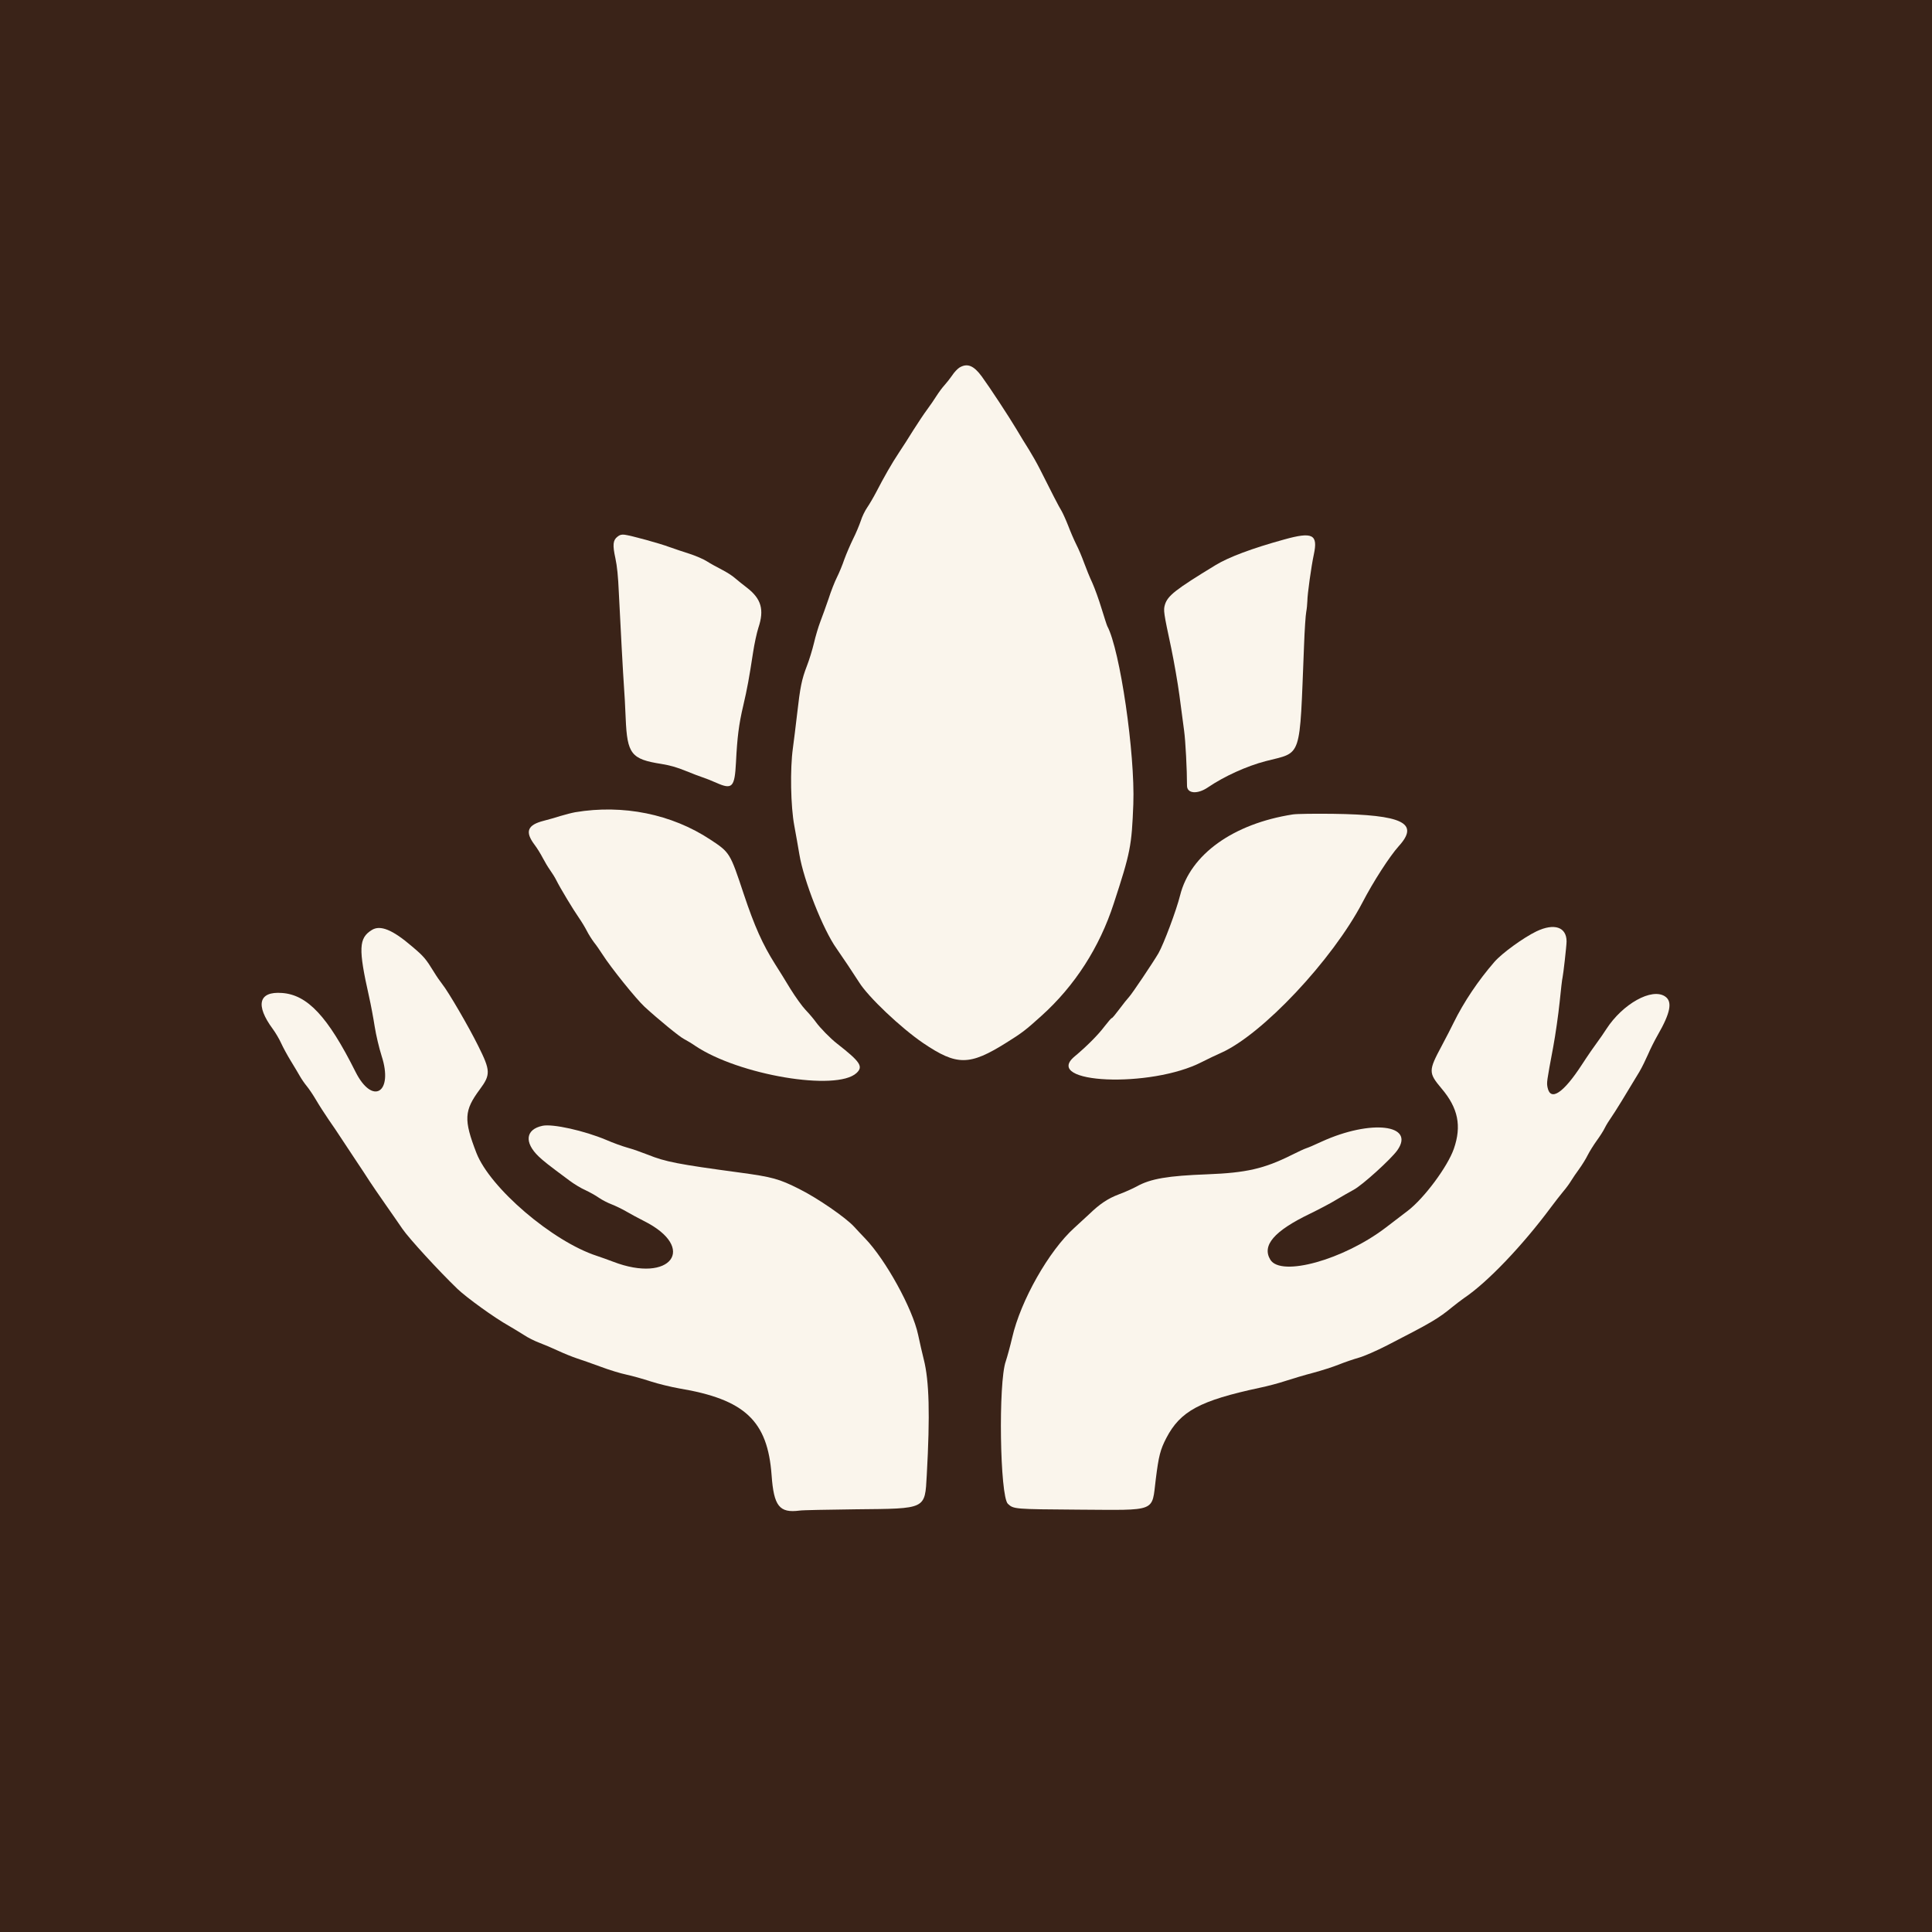
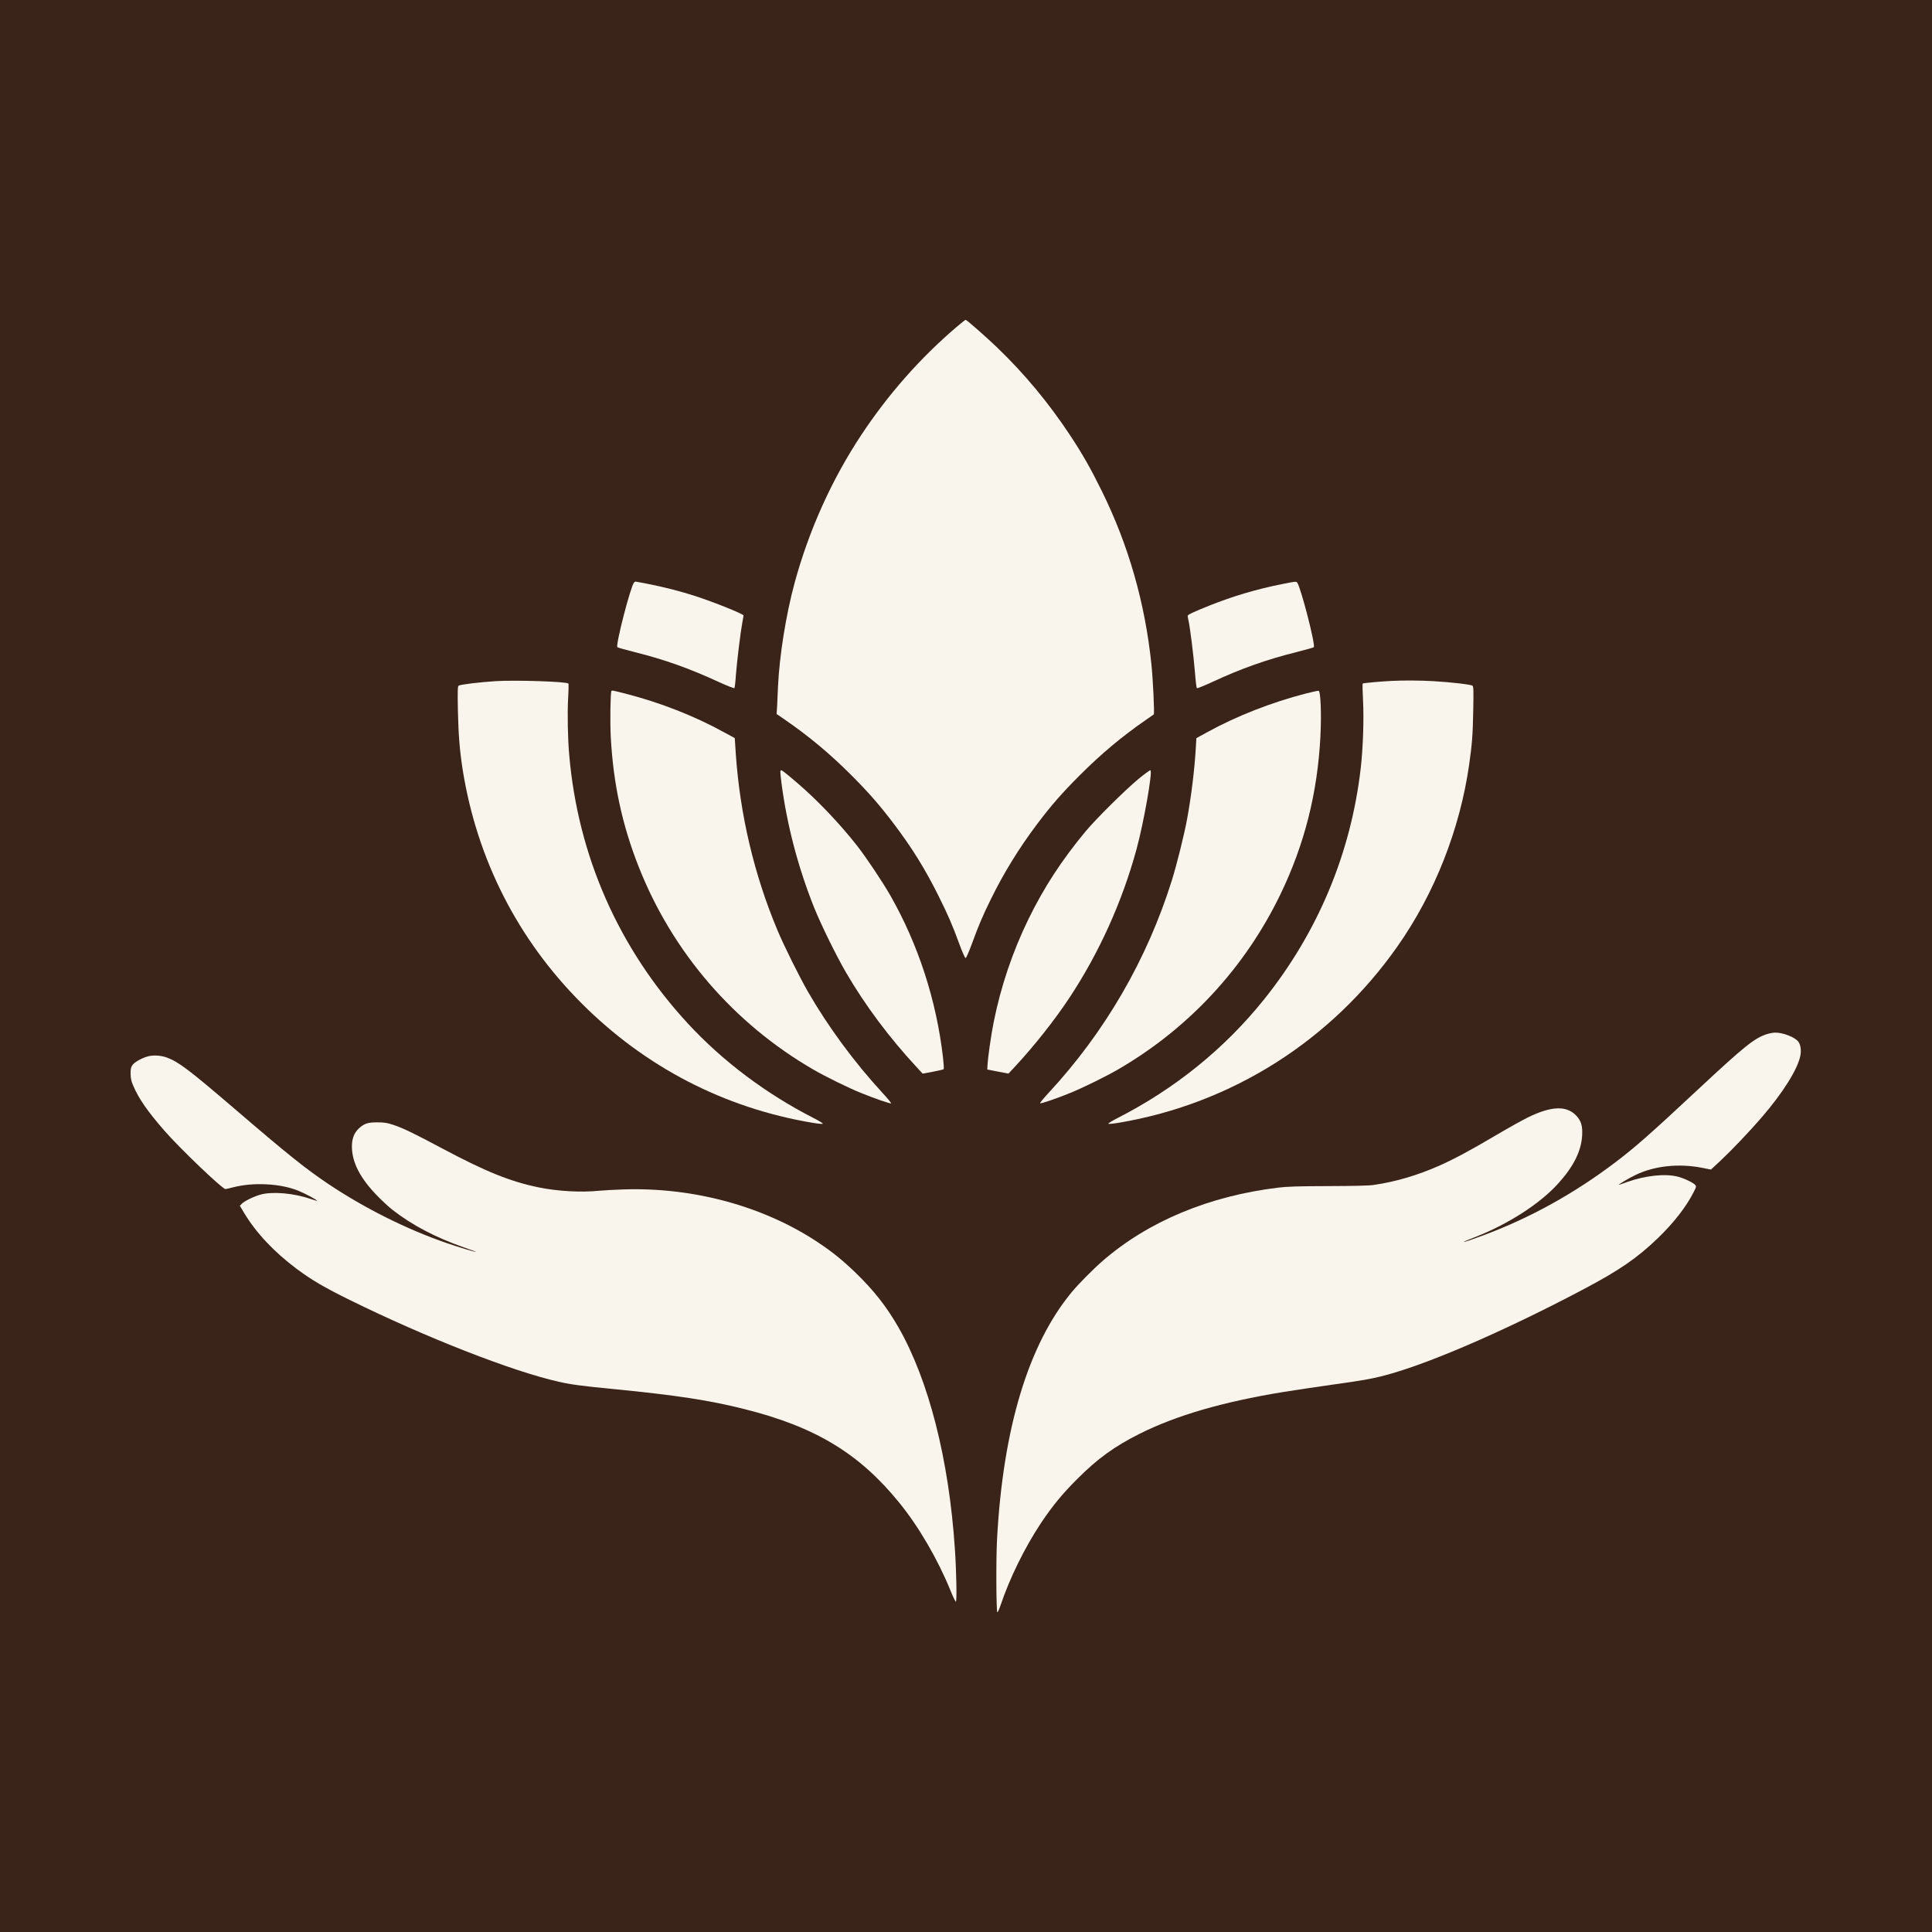
- <svg xmlns="http://www.w3.org/2000/svg" viewBox="0 0 48 48" width="48" height="48">
-   <rect width="48" height="48" fill="#3a2318" />
+ <svg xmlns="http://www.w3.org/2000/svg" viewBox="-5 -12.244 74 74" width="64" height="64">
+   <rect x="-5" y="-12.244" width="74" height="74" fill="#3a2318" />
  <g fill="#faf5ec">
-     <path d="M23.836 9.133C23.787 9.165 23.704 9.251 23.655 9.329C23.603 9.404 23.517 9.513 23.468 9.567C23.416 9.622 23.327 9.743 23.27 9.832C23.215 9.921 23.106 10.079 23.031 10.18C22.954 10.283 22.804 10.51 22.692 10.686C22.583 10.864 22.422 11.114 22.335 11.244C22.157 11.511 21.962 11.853 21.772 12.221C21.7 12.359 21.597 12.534 21.545 12.609C21.493 12.684 21.418 12.833 21.384 12.946C21.346 13.055 21.263 13.256 21.194 13.391C21.128 13.526 21.03 13.753 20.978 13.894C20.93 14.038 20.846 14.239 20.792 14.346C20.74 14.449 20.645 14.688 20.585 14.878C20.521 15.064 20.429 15.32 20.38 15.447C20.332 15.573 20.26 15.812 20.222 15.979C20.182 16.145 20.104 16.401 20.047 16.545C19.918 16.881 19.88 17.068 19.803 17.747C19.768 18.046 19.722 18.425 19.699 18.589C19.627 19.107 19.644 20.035 19.734 20.513C19.774 20.731 19.831 21.05 19.86 21.226C19.966 21.872 20.449 23.1 20.786 23.569C20.921 23.761 21.223 24.213 21.341 24.4C21.568 24.768 22.379 25.535 22.936 25.915C23.773 26.481 24.086 26.481 25.006 25.903C25.394 25.662 25.492 25.584 25.877 25.236C26.703 24.492 27.318 23.537 27.671 22.447C28.085 21.182 28.117 21.019 28.157 19.978C28.203 18.73 27.827 16.145 27.51 15.556C27.496 15.527 27.433 15.329 27.367 15.116C27.303 14.903 27.2 14.619 27.14 14.484C27.076 14.349 26.984 14.121 26.933 13.981C26.881 13.837 26.795 13.633 26.737 13.521C26.682 13.411 26.593 13.204 26.539 13.061C26.484 12.92 26.409 12.756 26.378 12.701C26.314 12.601 26.102 12.187 25.84 11.663C25.765 11.514 25.639 11.292 25.564 11.172C25.486 11.051 25.346 10.821 25.251 10.66C25.067 10.352 24.598 9.636 24.391 9.352C24.193 9.082 24.032 9.015 23.836 9.133Z" />
-     <path d="M15.341 13.334C15.228 13.42 15.217 13.541 15.289 13.868C15.332 14.067 15.358 14.328 15.375 14.728C15.41 15.458 15.484 16.824 15.504 17.086C15.513 17.195 15.533 17.54 15.545 17.847C15.582 18.736 15.683 18.862 16.433 18.98C16.634 19.012 16.827 19.066 17.037 19.153C17.206 19.222 17.396 19.294 17.459 19.314C17.523 19.334 17.675 19.394 17.799 19.449C18.193 19.624 18.253 19.561 18.285 18.943C18.316 18.322 18.356 17.994 18.466 17.531C18.566 17.1 18.609 16.867 18.71 16.209C18.742 15.996 18.802 15.72 18.842 15.596C18.992 15.148 18.914 14.878 18.561 14.604C18.463 14.53 18.331 14.423 18.264 14.366C18.201 14.308 18.052 14.213 17.934 14.153C17.816 14.093 17.649 14.001 17.563 13.946C17.477 13.891 17.284 13.808 17.132 13.759C16.979 13.71 16.755 13.636 16.634 13.592C16.39 13.5 15.677 13.305 15.519 13.285C15.444 13.276 15.395 13.288 15.341 13.334Z" />
-     <path d="M31.906 13.403C31.104 13.624 30.523 13.843 30.199 14.041C29.198 14.65 29.011 14.8 28.942 15.024C28.902 15.162 28.908 15.211 29.1 16.108C29.169 16.442 29.261 16.965 29.302 17.272C29.342 17.58 29.396 17.977 29.419 18.155C29.454 18.408 29.491 19.127 29.491 19.521C29.491 19.719 29.753 19.739 30.012 19.561C30.414 19.288 30.969 19.035 31.443 18.911C32.361 18.673 32.283 18.905 32.398 16.051C32.412 15.654 32.438 15.274 32.453 15.202C32.467 15.131 32.478 15.01 32.481 14.932C32.481 14.768 32.579 14.067 32.642 13.774C32.749 13.276 32.611 13.207 31.906 13.403Z" />
-     <path d="M14.294 20.179C14.214 20.193 14.044 20.237 13.92 20.274C13.797 20.314 13.61 20.366 13.509 20.392C13.104 20.495 13.038 20.662 13.276 20.981C13.342 21.067 13.434 21.217 13.483 21.312C13.532 21.407 13.613 21.542 13.664 21.614C13.716 21.686 13.788 21.801 13.823 21.872C13.917 22.062 14.245 22.606 14.386 22.807C14.452 22.902 14.538 23.045 14.579 23.126C14.619 23.206 14.699 23.333 14.757 23.411C14.817 23.485 14.909 23.62 14.967 23.71C15.177 24.04 15.806 24.822 16.016 25.015C16.361 25.331 16.887 25.762 16.994 25.814C17.06 25.849 17.186 25.923 17.273 25.984C18.356 26.711 20.783 27.119 21.28 26.659C21.453 26.498 21.378 26.383 20.797 25.929C20.631 25.8 20.375 25.538 20.271 25.394C20.214 25.314 20.099 25.179 20.015 25.092C19.932 25.006 19.759 24.765 19.633 24.561C19.509 24.354 19.34 24.083 19.259 23.957C18.946 23.462 18.745 23.011 18.477 22.209C18.138 21.188 18.135 21.18 17.649 20.86C16.689 20.225 15.479 19.981 14.294 20.179Z" />
-     <path d="M32.122 20.234C30.641 20.464 29.572 21.228 29.319 22.246C29.227 22.617 28.911 23.457 28.781 23.684C28.643 23.919 28.137 24.673 28.057 24.762C28.014 24.808 27.901 24.949 27.812 25.069C27.72 25.193 27.637 25.294 27.623 25.294C27.608 25.294 27.528 25.389 27.441 25.501C27.283 25.711 27.004 25.992 26.694 26.251C25.892 26.924 28.589 27.042 29.859 26.386C30.012 26.309 30.227 26.205 30.334 26.159C31.36 25.705 33.102 23.85 33.85 22.422C34.117 21.907 34.525 21.274 34.753 21.021C35.273 20.449 34.853 20.242 33.114 20.219C32.662 20.214 32.217 20.219 32.122 20.234Z" />
-     <path d="M38.171 23.14C37.849 23.296 37.317 23.681 37.13 23.896C36.725 24.362 36.368 24.894 36.115 25.409C36.066 25.512 35.934 25.768 35.822 25.978C35.486 26.605 35.486 26.651 35.816 27.045C36.227 27.53 36.317 27.973 36.121 28.54C35.966 28.985 35.385 29.767 34.98 30.078C34.853 30.175 34.606 30.362 34.428 30.5C33.378 31.3 31.826 31.731 31.561 31.297C31.346 30.943 31.656 30.584 32.539 30.158C32.769 30.046 33.065 29.891 33.2 29.807C33.335 29.727 33.528 29.615 33.631 29.56C33.844 29.448 34.557 28.801 34.715 28.58C35.172 27.936 34.06 27.806 32.841 28.361C32.668 28.442 32.493 28.517 32.453 28.528C32.412 28.54 32.246 28.617 32.079 28.701C31.403 29.037 30.96 29.138 30.003 29.175C29.014 29.212 28.586 29.284 28.241 29.477C28.146 29.529 27.947 29.618 27.801 29.672C27.525 29.776 27.324 29.911 27.059 30.167C26.976 30.244 26.812 30.397 26.694 30.503C26.061 31.072 25.357 32.314 25.147 33.234C25.098 33.444 25.026 33.706 24.989 33.818C24.799 34.344 24.842 37.176 25.041 37.363C25.185 37.495 25.196 37.495 26.803 37.507C28.767 37.518 28.612 37.579 28.715 36.751C28.787 36.173 28.827 36.017 28.977 35.727C29.325 35.06 29.808 34.798 31.297 34.479C31.492 34.439 31.783 34.361 31.944 34.307C32.105 34.255 32.409 34.163 32.622 34.108C32.835 34.051 33.122 33.959 33.266 33.901C33.407 33.844 33.628 33.769 33.758 33.732C33.893 33.694 34.189 33.565 34.465 33.424C35.578 32.852 35.733 32.76 36.089 32.467C36.17 32.401 36.299 32.303 36.377 32.248C36.955 31.86 37.829 30.943 38.533 29.994C38.628 29.868 38.763 29.692 38.835 29.606C38.91 29.52 38.999 29.396 39.036 29.333C39.074 29.27 39.163 29.14 39.232 29.046C39.301 28.951 39.399 28.795 39.445 28.701C39.493 28.606 39.594 28.445 39.669 28.341C39.744 28.238 39.836 28.097 39.87 28.025C39.905 27.953 39.976 27.838 40.028 27.766C40.112 27.648 40.411 27.162 40.73 26.628C40.796 26.516 40.891 26.32 40.945 26.196C40.997 26.073 41.106 25.854 41.187 25.713C41.503 25.164 41.558 24.883 41.368 24.756C41.04 24.535 40.313 24.94 39.907 25.57C39.847 25.665 39.749 25.805 39.689 25.886C39.629 25.964 39.45 26.222 39.295 26.461C38.841 27.157 38.525 27.367 38.45 27.024C38.424 26.895 38.424 26.892 38.588 26.018C38.645 25.711 38.717 25.207 38.749 24.897C38.78 24.586 38.812 24.31 38.821 24.287C38.838 24.224 38.921 23.494 38.921 23.39C38.921 23.031 38.614 22.928 38.171 23.14Z" />
-     <path d="M9.237 23.106C8.912 23.307 8.901 23.569 9.168 24.756C9.214 24.96 9.277 25.297 9.309 25.504C9.343 25.719 9.418 26.035 9.481 26.234C9.78 27.151 9.254 27.47 8.832 26.628C8.144 25.253 7.638 24.713 7.003 24.67C6.425 24.627 6.339 24.972 6.779 25.567C6.845 25.656 6.94 25.817 6.986 25.92C7.035 26.027 7.141 26.222 7.224 26.357C7.308 26.493 7.408 26.662 7.449 26.734C7.489 26.806 7.569 26.921 7.621 26.984C7.676 27.05 7.779 27.203 7.851 27.326C7.923 27.45 8.067 27.674 8.17 27.824C8.274 27.973 8.395 28.151 8.438 28.22C8.484 28.289 8.645 28.534 8.8 28.767C8.955 29 9.131 29.264 9.188 29.356C9.246 29.445 9.415 29.692 9.562 29.902C9.708 30.109 9.904 30.394 9.999 30.532C10.163 30.771 10.899 31.573 11.367 32.024C11.6 32.245 12.284 32.74 12.644 32.941C12.753 33.005 12.92 33.105 13.018 33.168C13.112 33.232 13.285 33.318 13.4 33.361C13.515 33.404 13.725 33.493 13.866 33.559C14.009 33.626 14.216 33.709 14.326 33.746C14.438 33.781 14.702 33.876 14.915 33.953C15.128 34.034 15.421 34.123 15.562 34.152C15.706 34.183 15.976 34.258 16.166 34.321C16.355 34.382 16.672 34.459 16.87 34.494C18.506 34.767 19.072 35.299 19.17 36.65C19.225 37.42 19.363 37.596 19.866 37.53C19.935 37.518 20.564 37.507 21.269 37.498C23.023 37.481 22.977 37.504 23.025 36.653C23.109 35.143 23.086 34.307 22.951 33.775C22.913 33.626 22.85 33.349 22.81 33.16C22.672 32.51 22.005 31.3 21.496 30.771C21.404 30.676 21.28 30.543 21.22 30.477C21.016 30.253 20.309 29.764 19.851 29.537C19.36 29.29 19.187 29.241 18.379 29.132C16.841 28.925 16.531 28.864 16.097 28.689C15.944 28.629 15.717 28.548 15.591 28.514C15.464 28.479 15.226 28.393 15.062 28.321C14.515 28.091 13.731 27.916 13.478 27.97C13.058 28.059 13.018 28.381 13.383 28.732C13.512 28.853 13.601 28.925 14.147 29.33C14.26 29.416 14.438 29.523 14.544 29.569C14.648 29.618 14.8 29.701 14.881 29.759C14.964 29.816 15.105 29.888 15.197 29.922C15.286 29.957 15.444 30.032 15.548 30.092C15.651 30.152 15.852 30.262 15.996 30.334C17.339 31.006 16.663 31.898 15.231 31.346C15.096 31.294 14.915 31.231 14.829 31.202C13.731 30.845 12.175 29.517 11.836 28.643C11.517 27.818 11.531 27.591 11.919 27.068C12.192 26.7 12.19 26.602 11.879 25.981C11.64 25.498 11.14 24.641 10.988 24.451C10.936 24.385 10.844 24.253 10.787 24.158C10.58 23.822 10.534 23.764 10.237 23.514C9.752 23.097 9.447 22.974 9.237 23.106Z" />
+     <path d="M31.642 0.277C30.25 1.463 29.018 2.861 27.992 4.412C26.864 6.113 25.988 8.055 25.437 10.076C25.105 11.298 24.854 12.859 24.798 14.074C24.789 14.299 24.772 14.622 24.766 14.794L24.746 15.104L25.049 15.312C25.975 15.948 26.767 16.609 27.588 17.427C28.282 18.121 28.702 18.604 29.246 19.324C29.931 20.23 30.436 21.044 30.941 22.058C31.299 22.775 31.485 23.198 31.739 23.899C31.853 24.209 31.961 24.453 31.984 24.453C32.007 24.453 32.114 24.209 32.228 23.899C32.479 23.211 32.639 22.833 32.952 22.198C33.444 21.194 34.03 20.243 34.721 19.324C35.268 18.6 35.656 18.154 36.363 17.444C37.188 16.622 37.973 15.964 38.892 15.329C39.045 15.224 39.179 15.13 39.192 15.12C39.224 15.091 39.163 13.781 39.101 13.194C38.856 10.842 38.224 8.632 37.198 6.556C36.771 5.69 36.458 5.139 35.976 4.412C35.158 3.177 34.239 2.073 33.202 1.075C32.815 0.701 32.046 0.023 31.99 0.007C31.977 0 31.821 0.124 31.642 0.277Z" />
+     <path d="M19.281 10.073C19.148 10.239 18.571 12.471 18.646 12.546C18.659 12.559 18.969 12.647 19.327 12.738C20.455 13.018 21.435 13.37 22.547 13.885C22.853 14.025 23.114 14.126 23.127 14.113C23.143 14.097 23.169 13.882 23.185 13.631C23.224 13.11 23.365 11.956 23.433 11.598C23.459 11.464 23.479 11.343 23.479 11.33C23.479 11.275 22.38 10.832 21.654 10.594C21.074 10.405 20.425 10.239 19.803 10.118C19.568 10.073 19.36 10.033 19.343 10.033C19.327 10.033 19.301 10.053 19.281 10.073Z" />
+     <path d="M44.09 10.131C43.115 10.327 42.226 10.591 41.336 10.946C40.707 11.197 40.489 11.301 40.489 11.347C40.489 11.369 40.505 11.444 40.521 11.519C40.58 11.77 40.717 12.865 40.766 13.475C40.792 13.813 40.828 14.1 40.841 14.113C40.857 14.13 41.121 14.022 41.431 13.879C42.522 13.37 43.513 13.018 44.64 12.738C44.999 12.647 45.308 12.559 45.321 12.546C45.396 12.471 44.82 10.239 44.686 10.073C44.64 10.02 44.624 10.024 44.09 10.131Z" />
+     <path d="M13.98 13.846C13.36 13.885 12.618 13.976 12.565 14.019C12.53 14.051 12.523 14.218 12.539 14.987C12.559 15.915 12.608 16.512 12.725 17.258C13.273 20.676 14.833 23.739 17.271 26.18C19.705 28.621 22.726 30.188 26.099 30.758C26.314 30.794 26.499 30.814 26.516 30.798C26.529 30.785 26.369 30.684 26.16 30.579C24.336 29.647 22.674 28.396 21.347 26.959C18.701 24.095 17.134 20.539 16.802 16.665C16.746 16.026 16.73 15.114 16.759 14.53C16.779 14.218 16.782 13.95 16.772 13.937C16.694 13.862 14.742 13.797 13.98 13.846Z" />
+     <path d="M48.31 13.836C47.853 13.859 47.215 13.918 47.195 13.937C47.182 13.95 47.189 14.247 47.208 14.596C47.244 15.296 47.208 16.394 47.12 17.173C46.745 20.435 45.478 23.469 43.405 26.05C41.903 27.92 40.007 29.455 37.807 30.579C37.598 30.684 37.439 30.785 37.452 30.798C37.468 30.814 37.654 30.794 37.869 30.758C42.187 30.025 45.996 27.614 48.531 23.997C49.955 21.97 50.92 19.513 51.272 17.04C51.386 16.228 51.409 15.941 51.428 14.987C51.444 14.218 51.438 14.051 51.402 14.022C51.343 13.973 50.6 13.888 49.906 13.846C49.411 13.817 48.746 13.813 48.31 13.836Z" />
+     <path d="M18.418 14.227C18.379 14.296 18.363 15.44 18.395 16.007C18.493 17.782 18.829 19.347 19.461 20.95C20.751 24.225 23.104 26.956 26.151 28.722C26.604 28.986 27.506 29.429 27.976 29.618C28.513 29.836 29.113 30.042 29.129 30.015C29.139 29.999 28.989 29.82 28.8 29.615C27.718 28.438 26.721 27.086 25.955 25.756C25.616 25.167 25.036 24 24.782 23.394C23.886 21.266 23.342 18.956 23.182 16.622L23.143 16.026L22.716 15.795C21.605 15.182 20.288 14.667 18.988 14.332C18.454 14.195 18.437 14.191 18.418 14.227Z" />
+     <path d="M45.018 14.319C43.705 14.657 42.359 15.185 41.251 15.795L40.824 16.029L40.802 16.411C40.749 17.281 40.632 18.229 40.469 19.125C40.365 19.699 40.072 20.875 39.889 21.462C38.941 24.495 37.331 27.278 35.164 29.615C34.975 29.82 34.829 29.999 34.838 30.012C34.855 30.042 35.448 29.84 35.992 29.618C36.461 29.429 37.364 28.986 37.817 28.722C40.525 27.154 42.685 24.824 44.044 22.009C44.969 20.093 45.468 18.115 45.576 15.938C45.618 15.078 45.582 14.227 45.507 14.214C45.481 14.211 45.259 14.257 45.018 14.319Z" />
+     <path d="M24.893 17.277C24.883 17.303 24.899 17.505 24.929 17.727C25.141 19.353 25.567 20.979 26.187 22.527C26.447 23.176 27.047 24.394 27.405 25.007C28.152 26.284 29.064 27.503 30.116 28.637L30.338 28.878L30.729 28.807C30.944 28.764 31.13 28.722 31.143 28.709C31.159 28.696 31.146 28.497 31.12 28.266C30.866 26.066 30.172 23.932 29.1 22.051C28.787 21.507 28.194 20.621 27.835 20.158C27.18 19.321 26.301 18.395 25.532 17.74C24.987 17.274 24.916 17.222 24.893 17.277Z" />
+     <path d="M38.596 17.6C38.087 18.024 36.973 19.128 36.582 19.598C35.666 20.702 34.991 21.738 34.395 22.954C33.786 24.202 33.333 25.541 33.059 26.913C32.958 27.418 32.841 28.249 32.824 28.543L32.815 28.722L33.222 28.8L33.626 28.878L33.851 28.637C34.617 27.816 35.402 26.819 35.969 25.962C37.103 24.241 37.98 22.302 38.53 20.288C38.807 19.275 39.153 17.313 39.065 17.258C39.048 17.248 38.837 17.401 38.596 17.6Z" />
+     <path d="M62.674 27.366C62.201 27.519 61.817 27.826 60.073 29.452C58.213 31.189 57.613 31.716 56.883 32.267C55.306 33.466 53.589 34.415 51.813 35.073C50.975 35.386 50.78 35.418 51.536 35.125C52.777 34.636 53.98 33.861 54.67 33.101C55.267 32.446 55.563 31.853 55.599 31.26C55.622 30.873 55.56 30.674 55.352 30.465C54.977 30.094 54.4 30.123 53.507 30.563C53.292 30.67 52.764 30.964 52.334 31.218C51.298 31.831 50.698 32.15 50.121 32.407C49.284 32.776 48.469 33.017 47.625 33.141C47.436 33.17 46.876 33.183 45.882 33.186C44.719 33.189 44.321 33.202 43.959 33.245C41.316 33.564 38.987 34.535 37.246 36.041C36.878 36.36 36.318 36.924 36.051 37.246C34.389 39.251 33.418 42.46 33.189 46.71C33.147 47.462 33.157 49.512 33.202 49.512C33.219 49.512 33.274 49.388 33.326 49.235C33.672 48.202 34.262 47.006 34.884 46.074C35.314 45.432 35.695 44.969 36.253 44.412C37.038 43.624 37.693 43.151 38.664 42.666C40.062 41.968 41.831 41.453 44.138 41.075C44.523 41.013 45.367 40.886 46.012 40.795C47.361 40.606 47.664 40.547 48.29 40.368C49.988 39.879 52.787 38.651 55.625 37.152C57.017 36.419 57.717 35.936 58.506 35.174C59.109 34.591 59.581 33.985 59.862 33.434C59.976 33.215 59.979 33.196 59.93 33.141C59.848 33.049 59.497 32.883 59.259 32.824C58.786 32.701 58.02 32.782 57.343 33.023C57.17 33.085 57.02 33.137 57.01 33.137C56.965 33.134 57.388 32.883 57.652 32.756C58.379 32.407 59.314 32.31 60.213 32.489L60.533 32.554L60.911 32.202C61.328 31.811 62.038 31.065 62.478 30.553C63.28 29.621 63.831 28.748 63.951 28.223C64 28.008 63.974 27.787 63.883 27.659C63.762 27.487 63.29 27.301 62.99 27.308C62.918 27.308 62.775 27.334 62.674 27.366Z" />
+     <path d="M0.619 28.23C0.388 28.305 0.153 28.442 0.075 28.549C0.013 28.637 0 28.696 0.003 28.885C0.003 29.064 0.026 29.165 0.108 29.351C0.31 29.83 0.648 30.319 1.287 31.052C1.884 31.739 3.516 33.3 3.637 33.3C3.656 33.3 3.783 33.271 3.92 33.235C4.321 33.134 4.748 33.095 5.198 33.118C5.66 33.141 6.051 33.219 6.416 33.359C6.654 33.453 7.163 33.724 7.143 33.747C7.136 33.753 7.022 33.721 6.889 33.675C6.263 33.46 5.458 33.388 5.002 33.505C4.741 33.574 4.357 33.76 4.259 33.864L4.187 33.939L4.35 34.213C4.813 34.982 5.494 35.705 6.364 36.357C6.954 36.793 7.4 37.057 8.407 37.553C11.337 38.996 14.622 40.28 16.404 40.681C16.88 40.789 17.3 40.844 18.477 40.958C20.885 41.193 22.169 41.388 23.511 41.727C26.222 42.405 27.907 43.422 29.435 45.302C30.188 46.224 30.921 47.485 31.4 48.665C31.501 48.916 31.599 49.114 31.612 49.105C31.655 49.082 31.632 47.912 31.573 47.068C31.345 43.643 30.569 40.616 29.413 38.596C28.953 37.797 28.481 37.194 27.777 36.51C27.281 36.031 26.884 35.708 26.314 35.33C24.238 33.955 21.566 33.229 18.9 33.313C18.525 33.326 18.092 33.349 17.939 33.365C17.268 33.434 16.349 33.385 15.632 33.235C14.537 33.01 13.605 32.632 11.923 31.736C10.848 31.163 10.431 30.96 10.053 30.837C9.825 30.762 9.721 30.745 9.45 30.745C9.082 30.745 8.958 30.788 8.753 30.97C8.564 31.143 8.476 31.368 8.479 31.687C8.486 32.28 8.792 32.877 9.434 33.541C9.623 33.737 9.893 33.988 10.037 34.099C10.786 34.682 11.682 35.154 12.774 35.536C13.044 35.63 13.25 35.708 13.233 35.708C13.185 35.712 12.559 35.523 12.122 35.373C10.6 34.851 8.974 34.04 7.576 33.105C6.706 32.521 6.029 31.98 3.953 30.198C2.245 28.735 1.844 28.432 1.401 28.266C1.16 28.174 0.841 28.158 0.619 28.23Z" />
  </g>
</svg>
